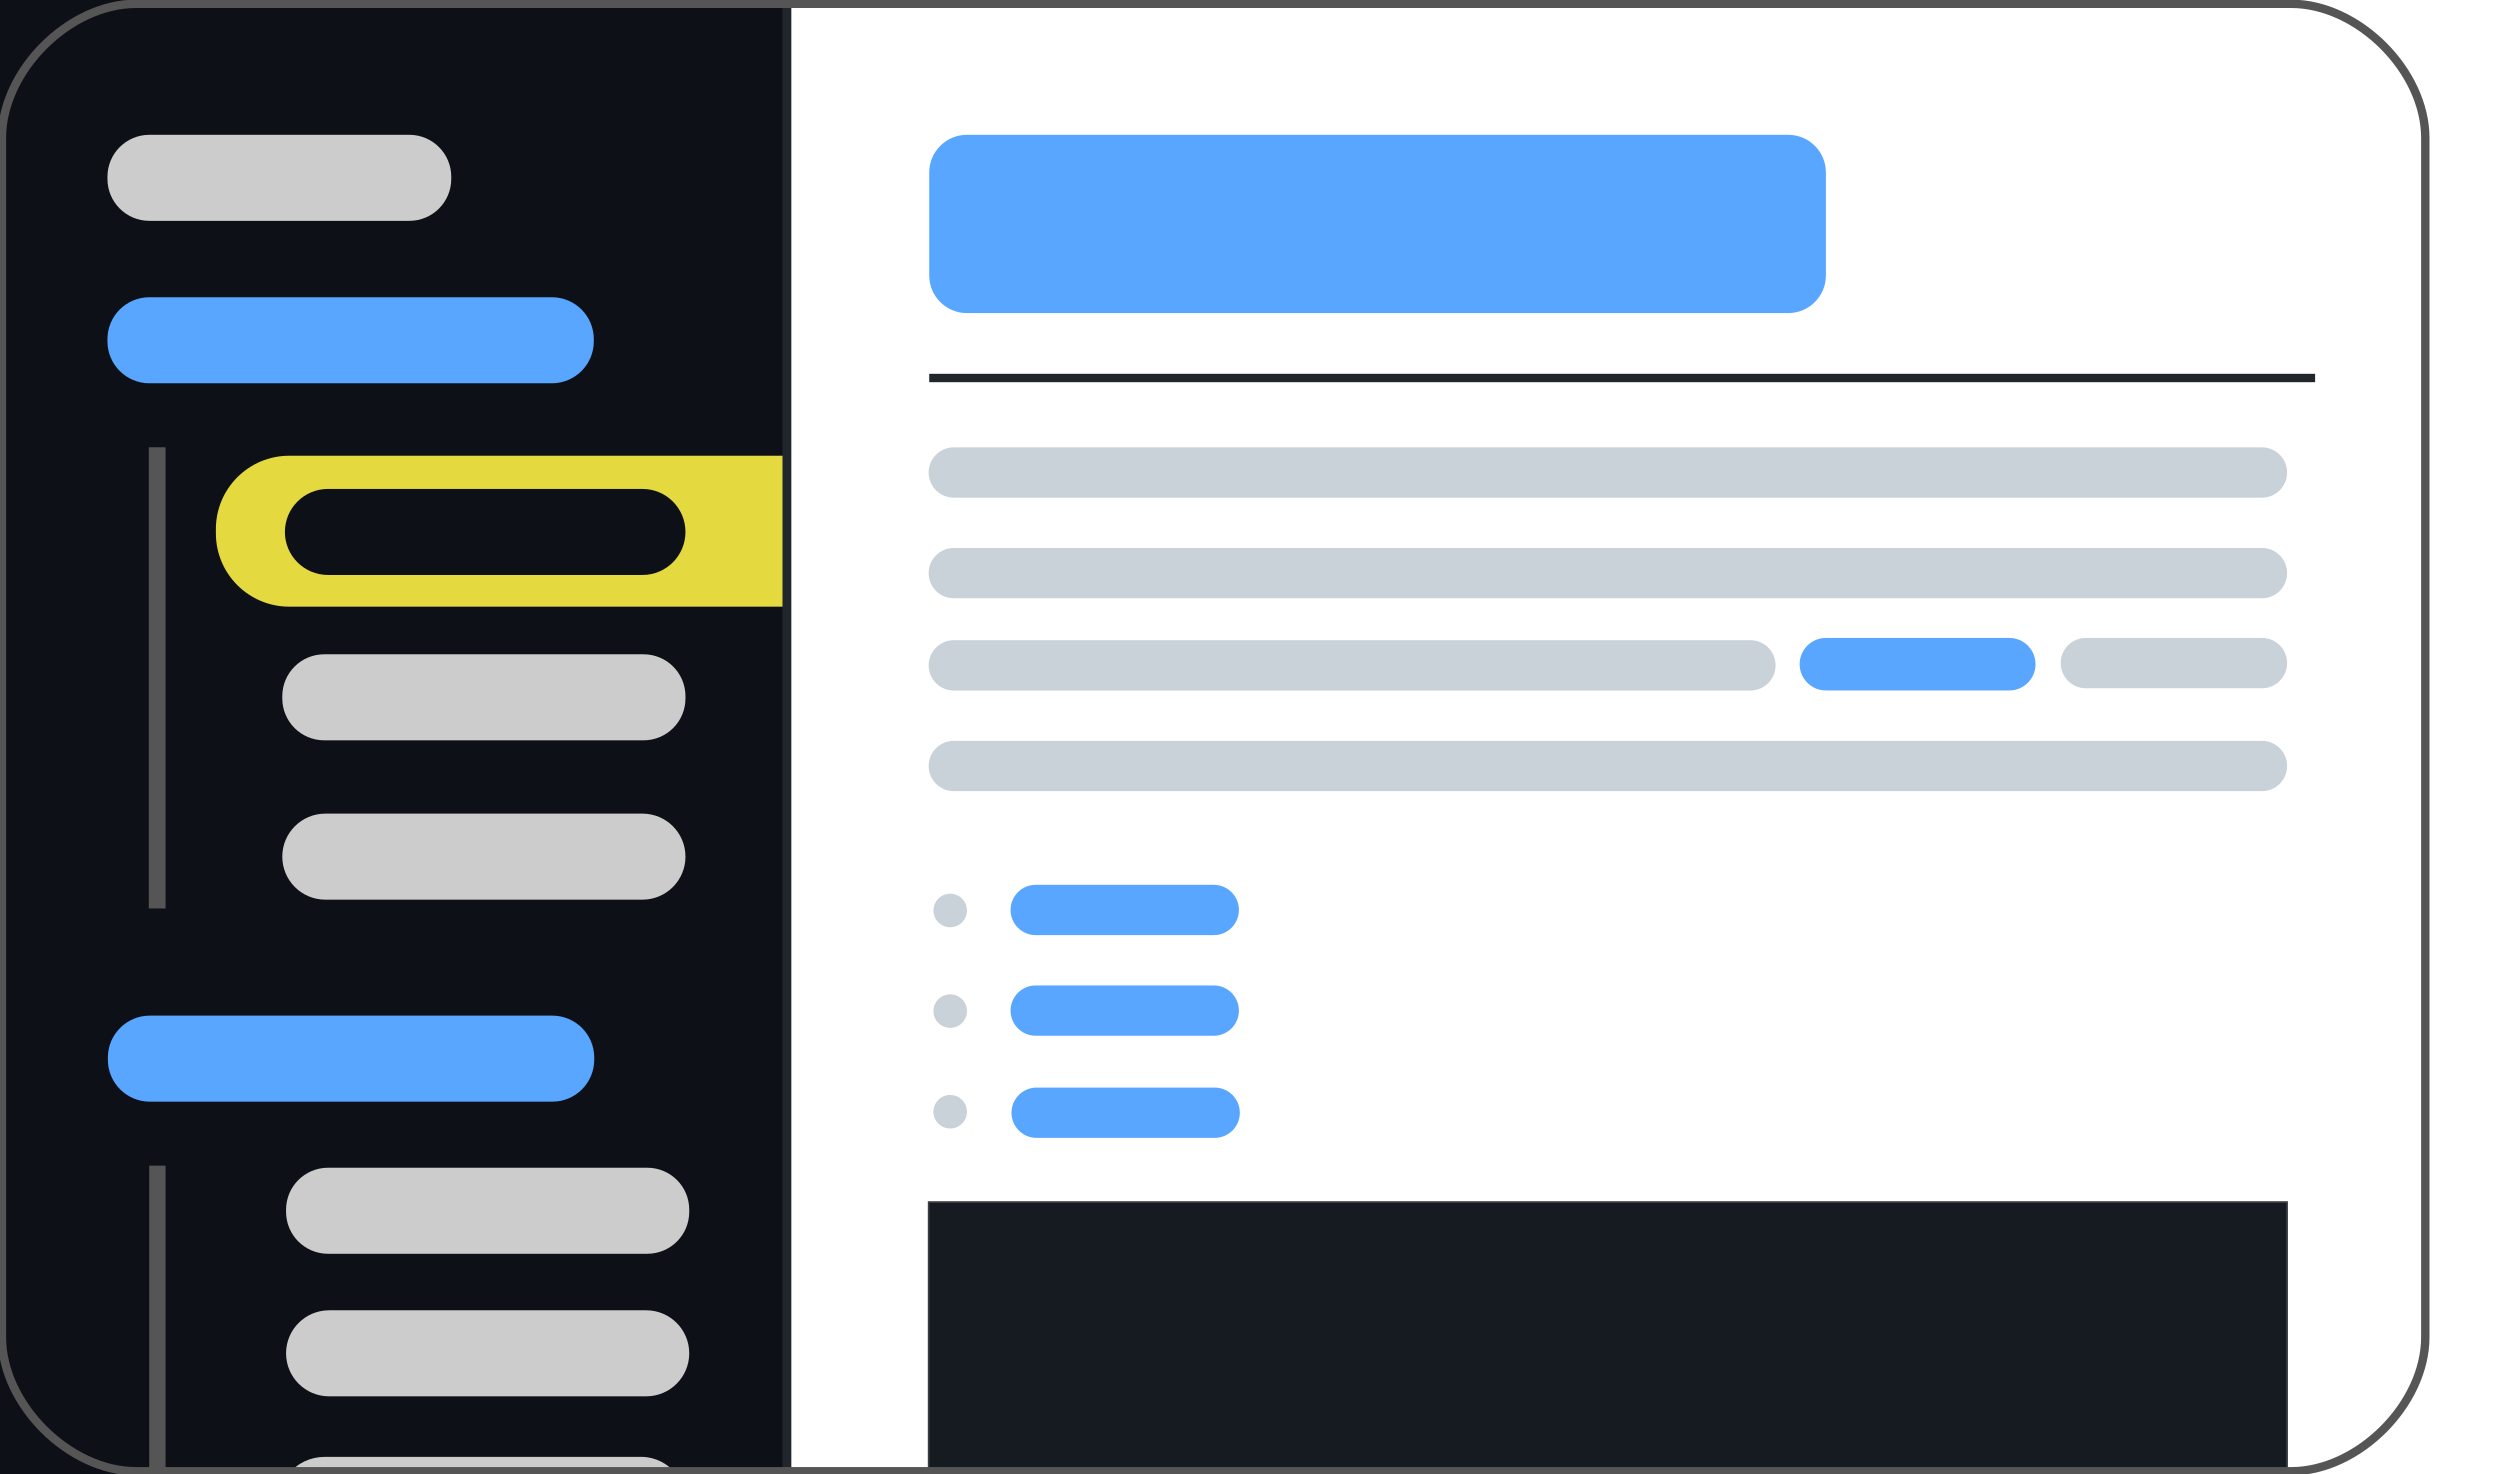
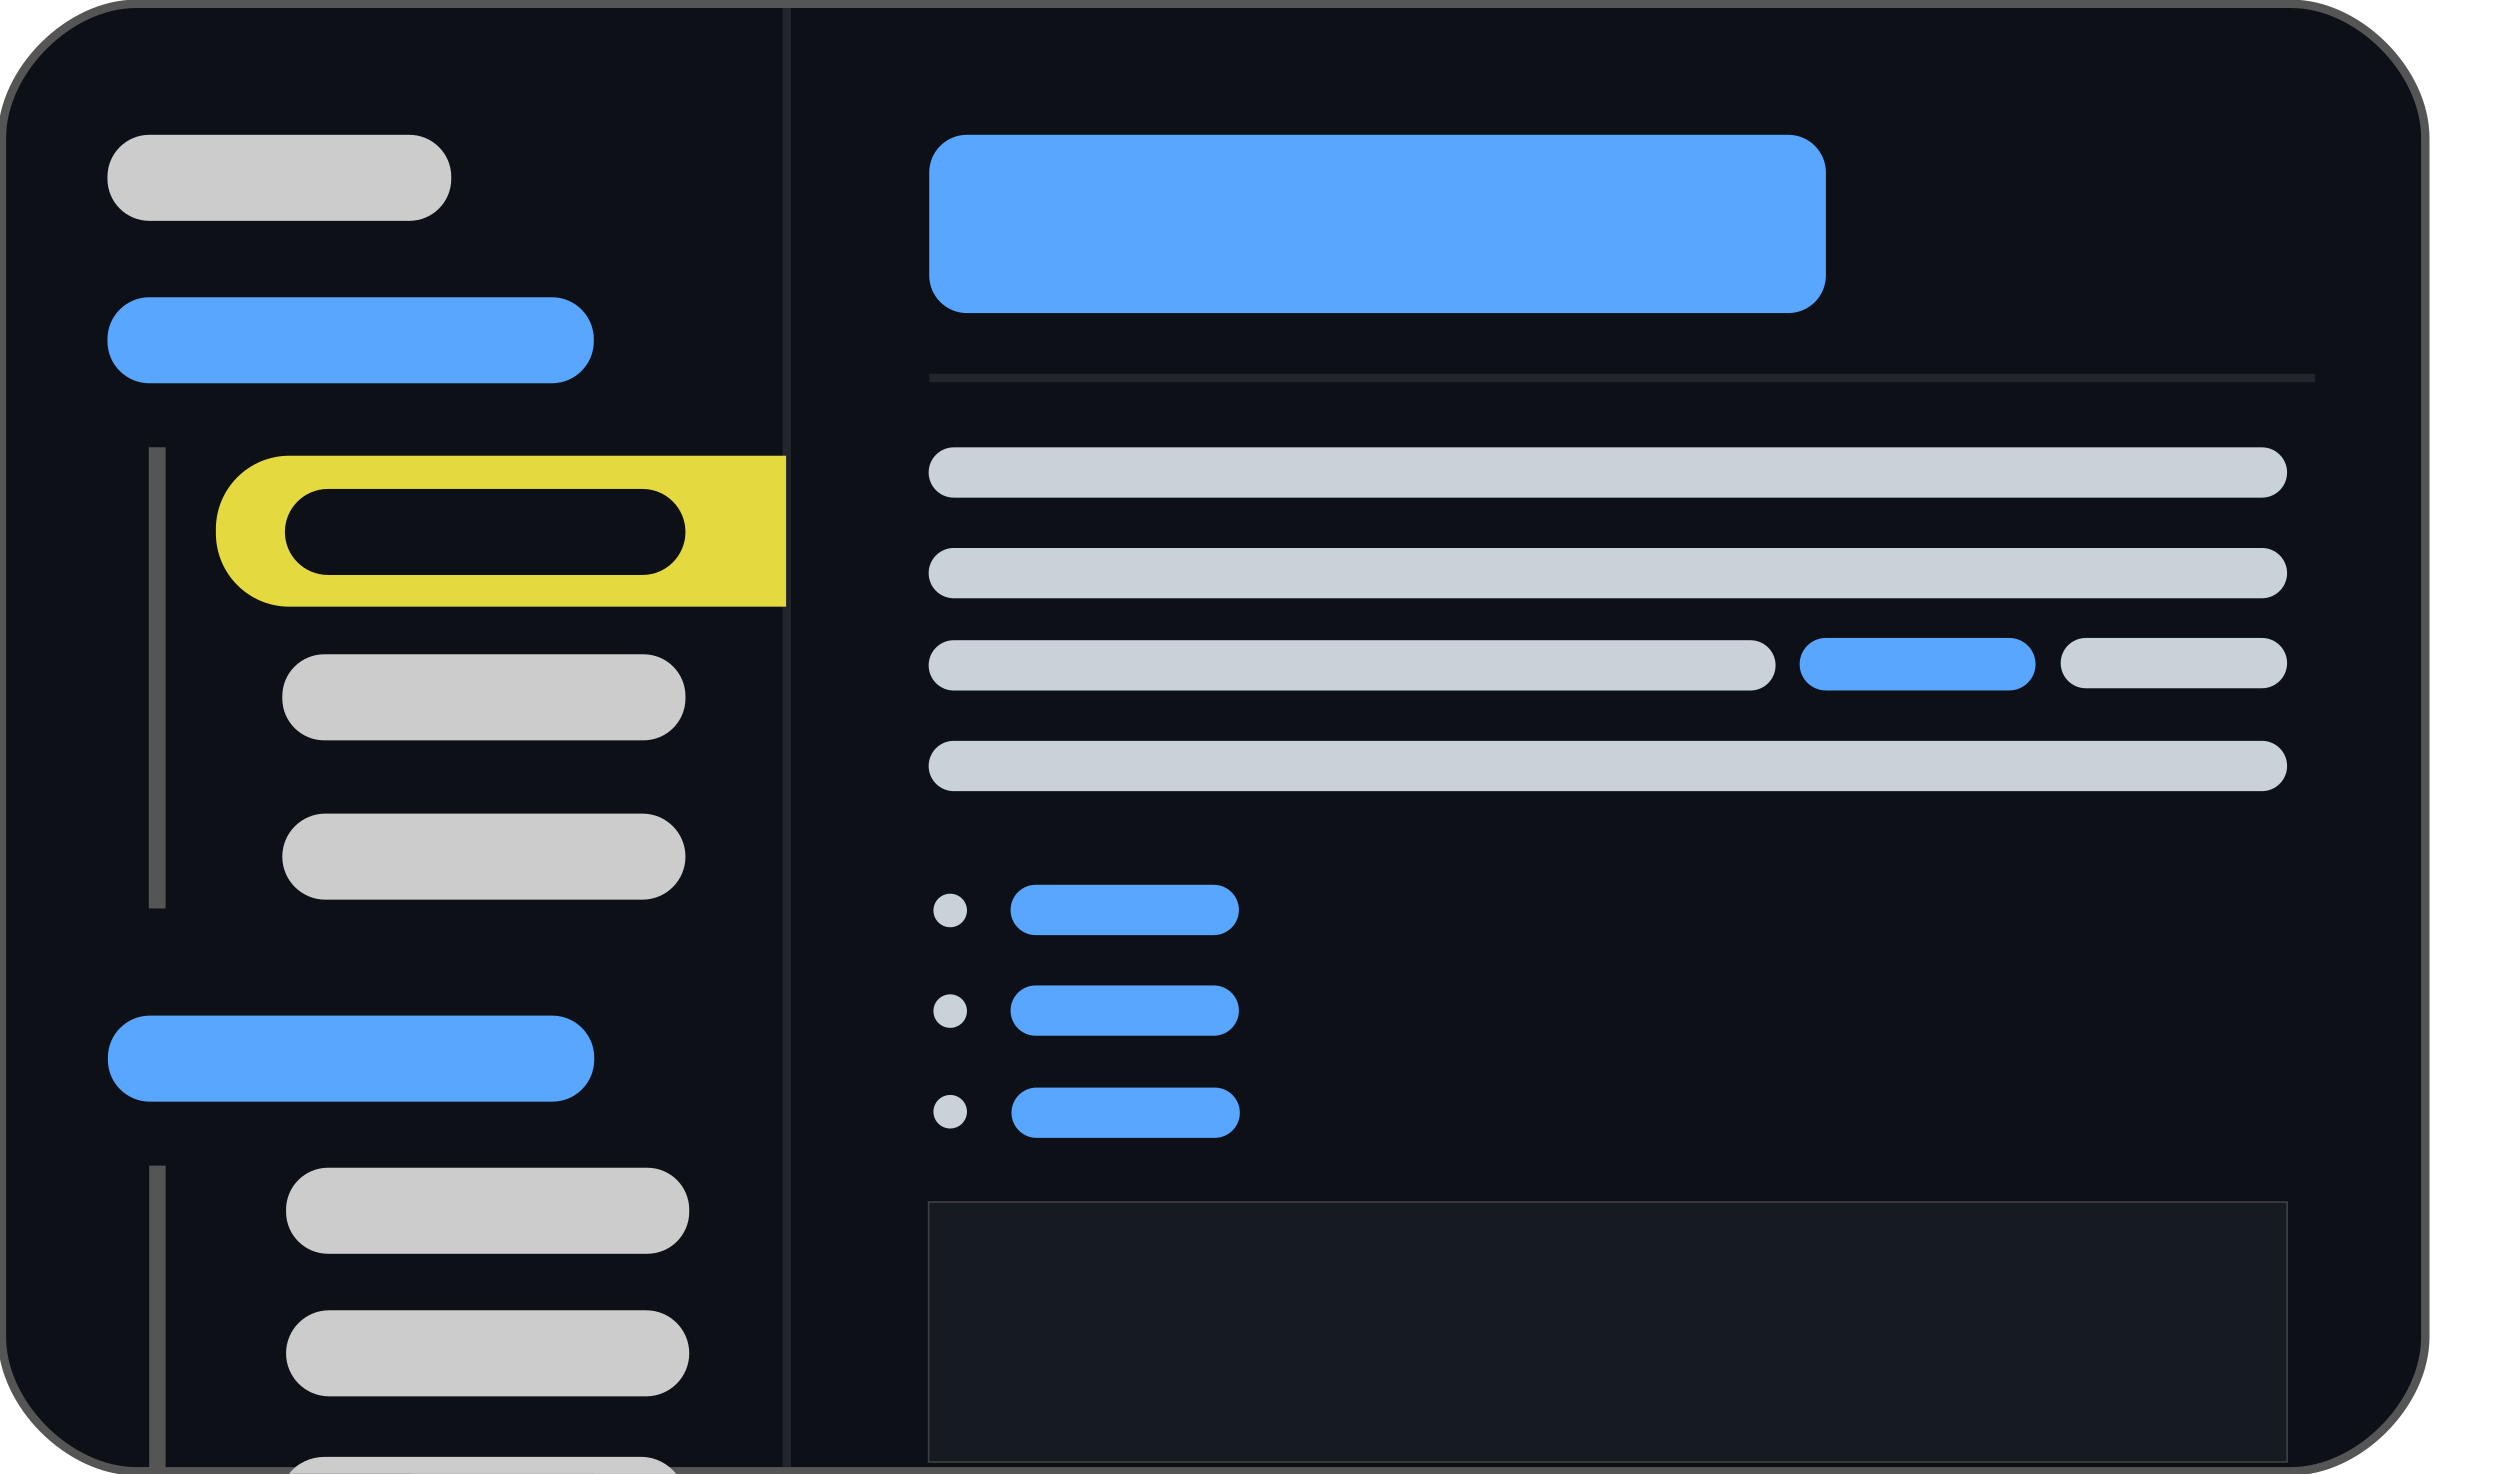
- <svg xmlns="http://www.w3.org/2000/svg" class="primer-spec-theme-preview-default-dark" viewBox="30.774 27.546 298.133 175.743" role="img" style="background-color: rgb(13, 17, 23);">
+ <svg xmlns="http://www.w3.org/2000/svg" class="primer-spec-theme-preview-default-dark" viewBox="30.774 27.546 298.133 175.743" role="img" style="background-color: rgba(0, 0, 0, 0);">
  <defs>
-     <style>.primer-spec-theme-preview-default-dark .sidebar-bg{fill:#0d1117;stroke:#0d1117;}.primer-spec-theme-preview-default-dark .sidebar-heading{fill:#cccccc;}.primer-spec-theme-preview-default-dark .sidebar-toc-h1-link{fill:#58a6ff;}.primer-spec-theme-preview-default-dark .sidebar-active-toc-section-bg{fill:#e4d93f;}.primer-spec-theme-preview-default-dark .sidebar-active-toc-section-link{fill:#0d1117;}.primer-spec-theme-preview-default-dark .sidebar-toc-section-link{fill:#cccccc;}.primer-spec-theme-preview-default-dark .sidebar-toc-h1-border-color{fill:#555;}.primer-spec-theme-preview-default-dark .main-heading-link{fill:#58a6ff;}.primer-spec-theme-preview-default-dark .main-text{fill:#c9d1d9;}.primer-spec-theme-preview-default-dark .main-header-border-bottom{fill:none;stroke:#21262d;stroke-miterlimit:10;}.primer-spec-theme-preview-default-dark .main-link{fill:#58a6ff;}.primer-spec-theme-preview-default-dark .main-table-pre{fill:#161b22;stroke:rgb(60, 62, 66);stroke-width:0.2}.primer-spec-theme-preview-default-dark .sidebar-border{fill:none;stroke:#21262d;stroke-miterlimit:10;}</style>
+     <style>.primer-spec-theme-preview-default-dark .sidebar-bg{fill:#0d1117;}.primer-spec-theme-preview-default-dark .sidebar-heading{fill:#cccccc;}.primer-spec-theme-preview-default-dark .sidebar-toc-h1-link{fill:#58a6ff;}.primer-spec-theme-preview-default-dark .sidebar-active-toc-section-bg{fill:#e4d93f;}.primer-spec-theme-preview-default-dark .sidebar-active-toc-section-link{fill:#0d1117;}.primer-spec-theme-preview-default-dark .sidebar-toc-section-link{fill:#cccccc;}.primer-spec-theme-preview-default-dark .sidebar-toc-h1-border-color{fill:#555;}.primer-spec-theme-preview-default-dark .main-heading-link{fill:#58a6ff;}.primer-spec-theme-preview-default-dark .main-text{fill:#c9d1d9;}.primer-spec-theme-preview-default-dark .main-header-border-bottom{fill:none;stroke:#21262d;stroke-miterlimit:10;}.primer-spec-theme-preview-default-dark .main-link{fill:#58a6ff;}.primer-spec-theme-preview-default-dark .main-table-pre{fill:#161b22;stroke:rgb(60, 62, 66);stroke-width:0.2}.primer-spec-theme-preview-default-dark .sidebar-border{fill:none;stroke:#21262d;stroke-miterlimit:10;}</style>
  </defs>
-   <rect class="sidebar-bg" x="30.79" y="27.669" width="93.85" height="175.646" />
+   <path class="background" style="fill: rgb(13, 17, 23); stroke: #555;" d="M 47 28 L 304,28 C 312,28 320,36 320,44 L 320,187 C 320,195 312,203 304,203 L 47,203 C 39,203 31,195 31,187 L 31,44 C 31,36 39,28 47,28" />
+   <path class="sidebar-bg" d="M 48 29 L 124,29 L 124,202 L 48,202 C 40,202 31,194 32,186 L 32,45 C 32,37 40,29 48,29" />
+   <line class="sidebar-border" x1="124.588" y1="28.5" x2="124.588" y2="202.5" style="" />
  <rect class="sidebar-heading" x="43.588" y="43.623" width="41" height="10.26" rx="5" />
  <rect class="sidebar-toc-h1-link" x="43.588" y="62.993" width="58" height="10.26" rx="5" />
  <path class="sidebar-active-toc-section-bg" d="M 65.268 81.893 L 124.518 81.893 C 124.518 81.893 124.518 81.893 124.518 81.893 L 124.518 99.893 C 124.518 99.893 124.518 99.893 124.518 99.893 L 65.268 99.893 C 60.435 99.893 56.518 95.976 56.518 91.143 L 56.518 90.633 C 56.523 85.805 60.439 81.893 65.268 81.893 Z" />
  <rect class="sidebar-active-toc-section-link" x="64.748" y="85.853" width="47.77" height="10.26" rx="5.13" />
  <rect class="sidebar-toc-section-link" x="64.438" y="105.573" width="48.08" height="10.26" rx="5" />
  <rect class="sidebar-toc-section-link" x="64.438" y="124.573" width="48.08" height="10.26" rx="5.13" />
  <rect class="sidebar-toc-h1-border-color" x="-50.518" y="-135.883" width="2" height="55" transform="matrix(-1, 0, 0, -1, 0, 0)" />
  <rect class="main-heading-link" x="141.588" y="43.623" width="106.93" height="21.26" rx="4.49" />
  <rect class="main-text" x="141.518" y="80.893" width="162" height="6" rx="3" />
  <line class="main-header-border-bottom" x1="141.588" y1="72.623" x2="306.858" y2="72.623" />
  <rect class="main-text" x="141.518" y="103.893" width="101" height="6" rx="3" />
  <rect class="main-link" x="245.388" y="103.623" width="28.13" height="6.26" rx="3.13" />
  <rect class="main-text" x="276.518" y="103.623" width="27" height="6" rx="3" />
-   <rect class="main-table-pre" x="141.518" y="170.893" width="162" height="32.424" style="" />
+   <rect class="main-table-pre" x="141.518" y="170.893" width="162" height="31" />
  <circle class="main-text" cx="144.088" cy="136.123" r="2" />
  <circle class="main-text" cx="144.088" cy="160.123" r="2" />
  <circle class="main-text" cx="144.088" cy="148.123" r="2" />
  <rect class="main-link" x="151.288" y="133.063" width="27.23" height="6" rx="3" />
  <rect class="main-link" x="151.288" y="145.063" width="27.23" height="6" rx="3" />
  <rect class="sidebar-toc-h1-link" x="43.638" y="148.663" width="58" height="10.26" rx="5" />
  <rect class="sidebar-toc-h1-border-color" x="-50.518" y="-203.281" width="1.95" height="36.728" transform="matrix(-1, 0, 0, -1, 0, 0)" style="" />
  <rect class="sidebar-toc-section-link" x="64.888" y="166.803" width="48.08" height="10.26" rx="5" />
  <rect class="sidebar-toc-section-link" x="64.888" y="183.803" width="48.08" height="10.26" rx="5.13" />
  <path class="sidebar-toc-section-link" d="M 65.248 203.3 C 66.2 202.04 67.796 201.283 69.504 201.283 L 107.283 201.283 C 108.94 201.285 110.459 202.119 111.424 203.317" style="" />
  <rect class="main-text" x="141.518" y="92.893" width="162" height="6" rx="3" />
  <rect class="main-text" x="141.518" y="115.893" width="162" height="6" rx="3" />
  <rect class="main-link" x="151.398" y="157.243" width="27.23" height="6" rx="3" />
-   <line class="sidebar-border" x1="124.588" y1="27.623" x2="124.588" y2="203.317" style="" />
-   <path class="background" style="fill: transparent; stroke: #555;" d="M 47 28 L 304,28 C 312,28 320,36 320,44 L 320,187 C 320,195 312,203 304,203 L 47,203 C 39,203 31,195 31,187 L 31,44 C 31,36 39,28 47,28" />
</svg>
